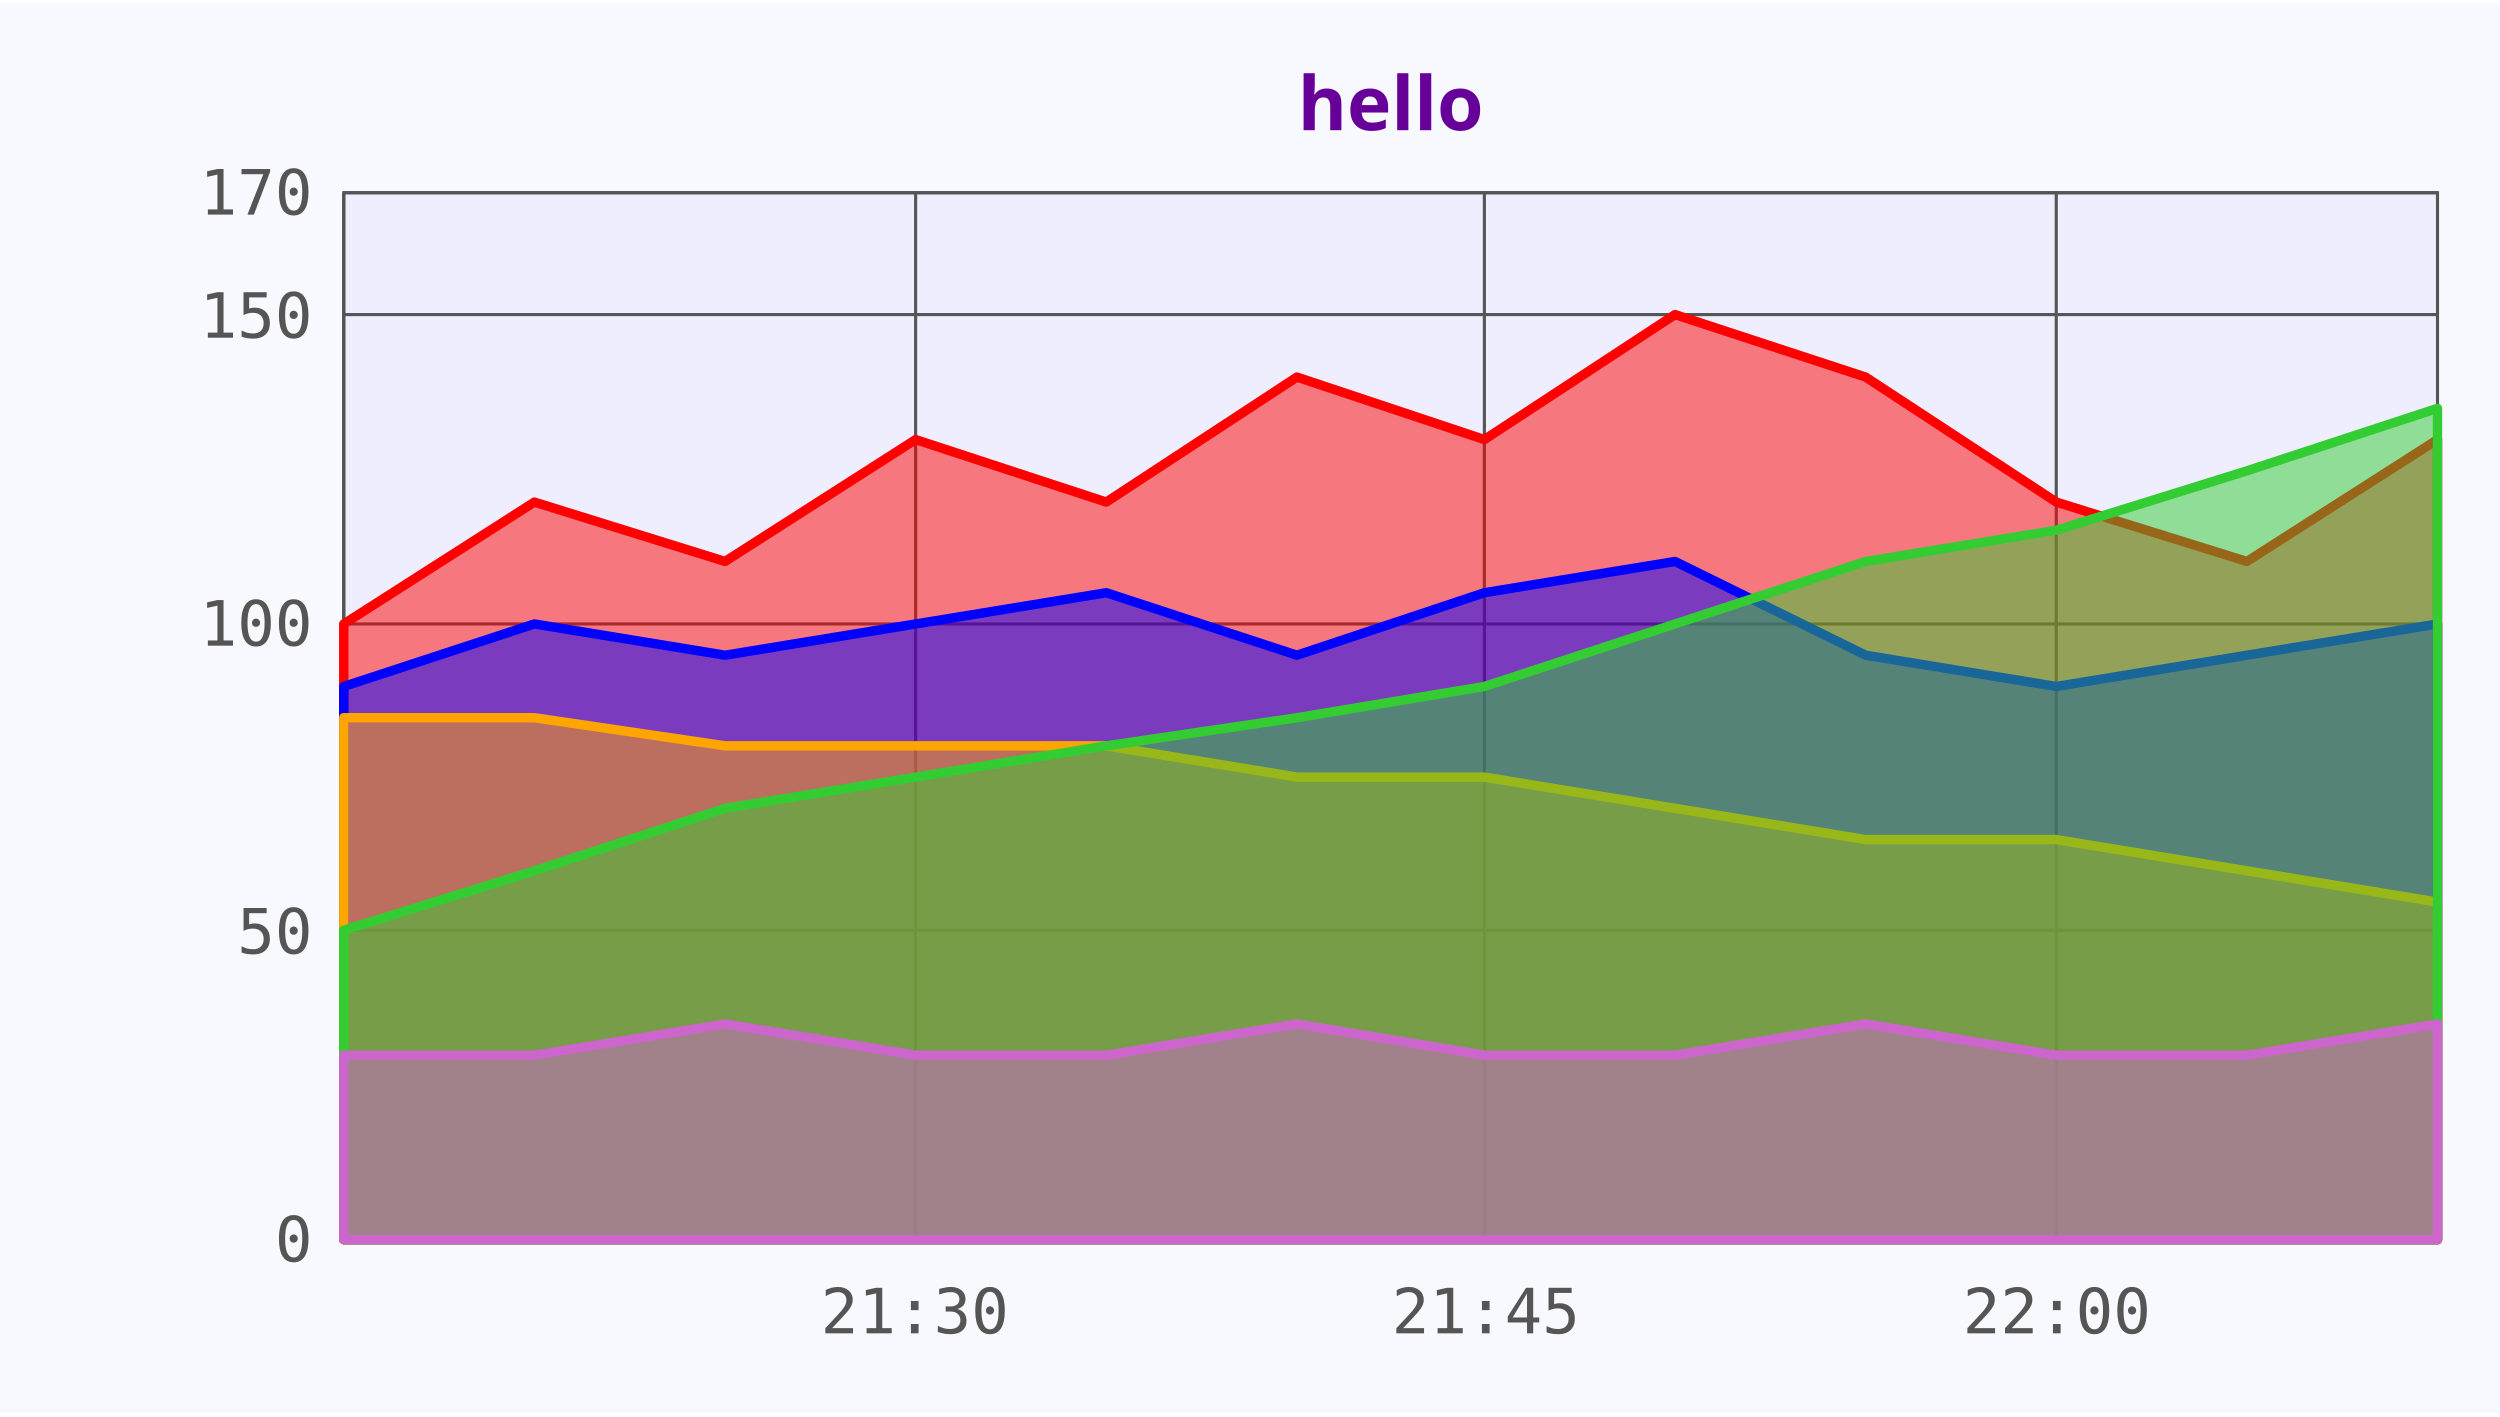
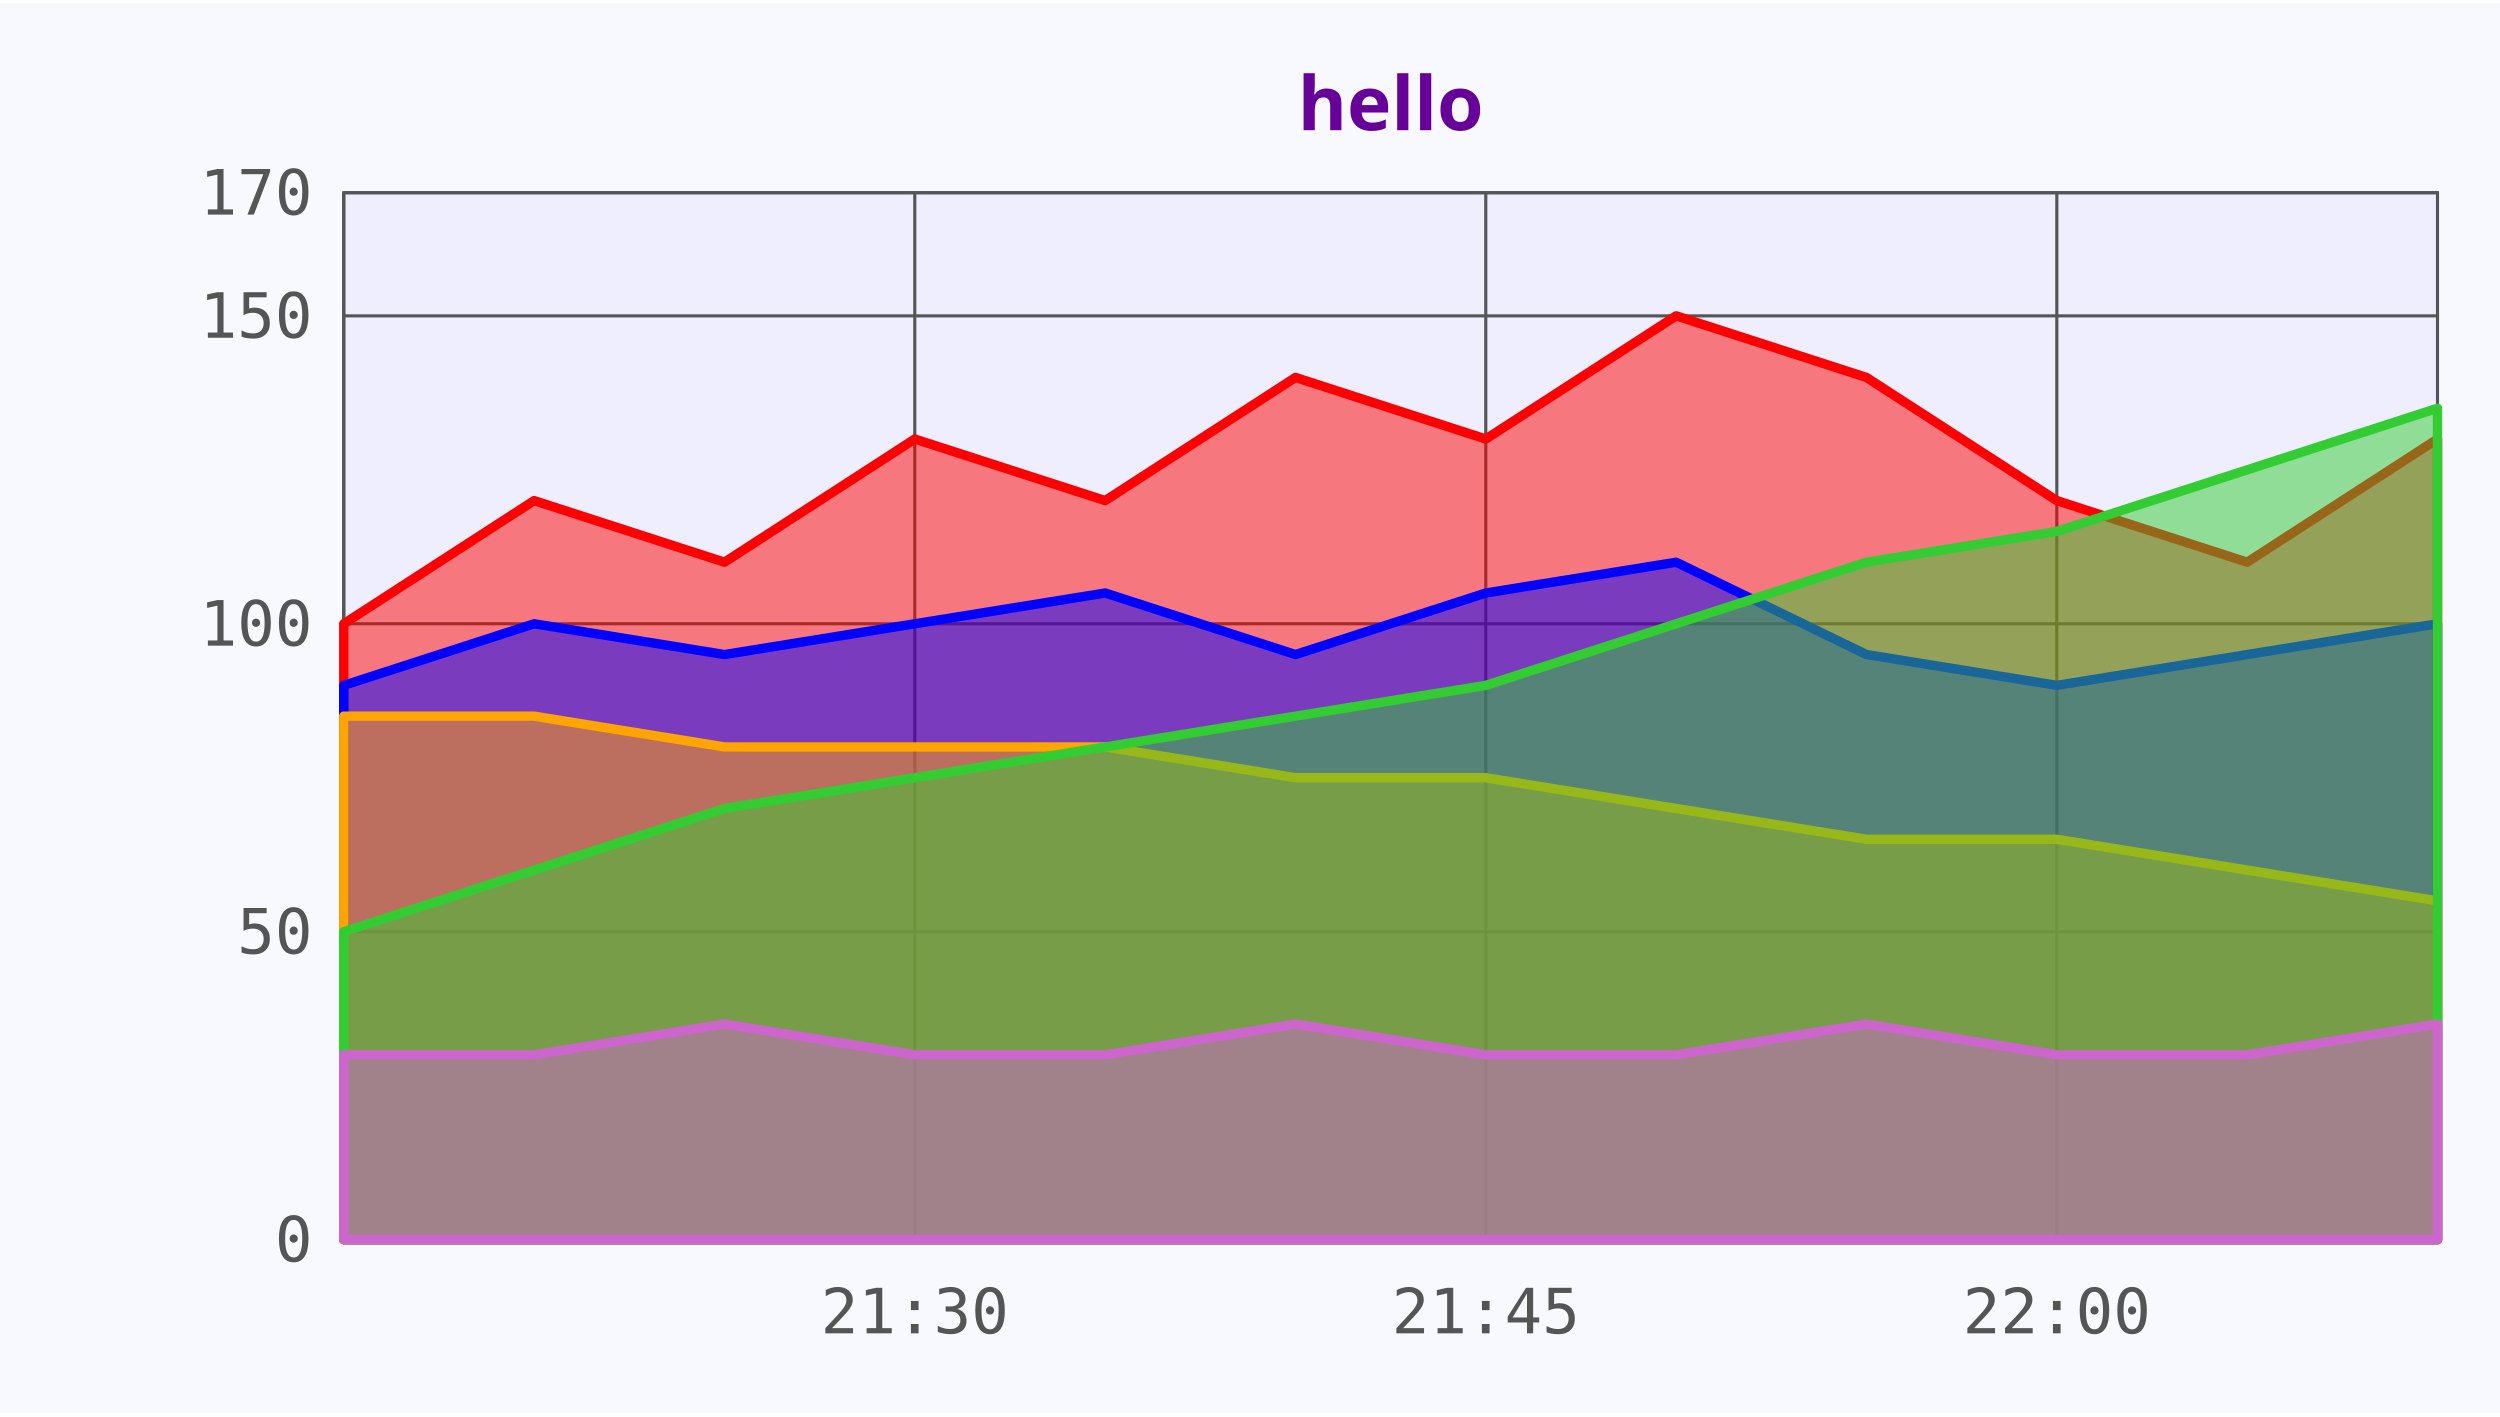
<svg xmlns="http://www.w3.org/2000/svg" width="120mm" height="68mm" viewBox="0 0 800 450" version="1.1">
  <rect x="0" y="0" width="800" height="450" stroke="#f8f8ff" fill="#f8f8ff" />
  <rect x="110" y="60" width="670" height="335" stroke="#555555" stroke-width="1" fill="#eeeeff" />
  <text x="445" y="40" font-family="sans-serif" font-size="24" font-weight="bold" fill="#660099" text-anchor="middle">hello</text>
  <text x="100" y="402" font-family="monospace" font-size="20" fill="#555555" text-anchor="end">0</text>
  <text x="100" y="67" font-family="monospace" font-size="20" fill="#555555" text-anchor="end">170</text>
-   <text x="100" y="303.471" font-family="monospace" font-size="20" fill="#555555" text-anchor="end">50</text>
-   <text x="100" y="204.941" font-family="monospace" font-size="20" fill="#555555" text-anchor="end">100</text>
-   <text x="100" y="106.412" font-family="monospace" font-size="20" fill="#555555" text-anchor="end">150</text>
+   <text x="100" y="303.47" font-family="monospace" font-size="20" fill="#555555" text-anchor="end">50</text>
+   <text x="100" y="204.94" font-family="monospace" font-size="20" fill="#555555" text-anchor="end">100</text>
+   <text x="100" y="106.41" font-family="monospace" font-size="20" fill="#555555" text-anchor="end">150</text>
  <path d="M 110 395 L 780 395" stroke="#555555" stroke-width="1" fill="none" />
  <path d="M 110 60 L 780 60" stroke="#555555" stroke-width="1" fill="none" />
-   <path d="M 110 296 L 780 296" stroke="#555555" stroke-width="1" fill="none" />
-   <path d="M 110 198 L 780 198" stroke="#555555" stroke-width="1" fill="none" />
-   <path d="M 110 99 L 780 99" stroke="#555555" stroke-width="1" fill="none" />
-   <text x="292.727" y="425" font-family="monospace" font-size="20" fill="#555555" text-anchor="middle">21:30</text>
-   <text x="475.455" y="425" font-family="monospace" font-size="20" fill="#555555" text-anchor="middle">21:45</text>
-   <text x="658.182" y="425" font-family="monospace" font-size="20" fill="#555555" text-anchor="middle">22:00</text>
+   <path d="M 110 296.47 L 780 296.47" stroke="#555555" stroke-width="1" fill="none" />
+   <path d="M 110 197.94 L 780 197.94" stroke="#555555" stroke-width="1" fill="none" />
+   <path d="M 110 99.41 L 780 99.41" stroke="#555555" stroke-width="1" fill="none" />
+   <text x="292.73" y="425" font-family="monospace" font-size="20" fill="#555555" text-anchor="middle">21:30</text>
+   <text x="475.45" y="425" font-family="monospace" font-size="20" fill="#555555" text-anchor="middle">21:45</text>
+   <text x="658.18" y="425" font-family="monospace" font-size="20" fill="#555555" text-anchor="middle">22:00</text>
  <path d="M 110 60 L 110 395" stroke="#555555" stroke-width="1" fill="none" />
-   <path d="M 293 60 L 293 395" stroke="#555555" stroke-width="1" fill="none" />
-   <path d="M 475 60 L 475 395" stroke="#555555" stroke-width="1" fill="none" />
-   <path d="M 658 60 L 658 395" stroke="#555555" stroke-width="1" fill="none" />
-   <path d="M 110 395 L 110 198 L 171 159 L 232 178 L 293 139 L 354 159 L 415 119 L 475 139 L 536 99 L 597 119 L 658 159 L 719 178 L 780 139 L 780 395 Z" stroke="red" stroke-width="3" stroke-linecap="round" stroke-linejoin="round" fill="red" fill-opacity="0.5" />
-   <path d="M 110 395 L 110 218 L 171 198 L 232 208 L 293 198 L 354 188 L 415 208 L 475 188 L 536 178 L 597 208 L 658 218 L 719 208 L 780 198 L 780 395 Z" stroke="blue" stroke-width="3" stroke-linecap="round" stroke-linejoin="round" fill="blue" fill-opacity="0.5" />
-   <path d="M 110 395 L 110 228 L 171 228 L 232 237 L 293 237 L 354 237 L 415 247 L 475 247 L 536 257 L 597 267 L 658 267 L 719 277 L 780 287 L 780 395 Z" stroke="orange" stroke-width="3" stroke-linecap="round" stroke-linejoin="round" fill="orange" fill-opacity="0.5" />
-   <path d="M 110 395 L 110 296 L 171 277 L 232 257 L 293 247 L 354 237 L 415 228 L 475 218 L 536 198 L 597 178 L 658 168 L 719 149 L 780 129 L 780 395 Z" stroke="#3c3" stroke-width="3" stroke-linecap="round" stroke-linejoin="round" fill="#3c3" fill-opacity="0.5" />
-   <path d="M 110 395 L 110 336 L 171 336 L 232 326 L 293 336 L 354 336 L 415 326 L 475 336 L 536 336 L 597 326 L 658 336 L 719 336 L 780 326 L 780 395 Z" stroke="#c6c" stroke-width="3" stroke-linecap="round" stroke-linejoin="round" fill="#c6c" fill-opacity="0.5" />
+   <path d="M 292.73 60 L 292.73 395" stroke="#555555" stroke-width="1" fill="none" />
+   <path d="M 475.45 60 L 475.45 395" stroke="#555555" stroke-width="1" fill="none" />
+   <path d="M 658.18 60 L 658.18 395" stroke="#555555" stroke-width="1" fill="none" />
+   <path d="M 110 395 L 110 197.94 L 170.91 158.53 L 231.82 178.24 L 292.73 138.82 L 353.64 158.53 L 414.55 119.12 L 475.45 138.82 L 536.36 99.41 L 597.27 119.12 L 658.18 158.53 L 719.09 178.24 L 780 138.82 L 780 395 Z" stroke="red" stroke-width="3" stroke-linecap="round" stroke-linejoin="round" fill="red" fill-opacity="0.5" />
+   <path d="M 110 395 L 110 217.65 L 170.91 197.94 L 231.82 207.79 L 292.73 197.94 L 353.64 188.09 L 414.55 207.79 L 475.45 188.09 L 536.36 178.24 L 597.27 207.79 L 658.18 217.65 L 719.09 207.79 L 780 197.94 L 780 395 Z" stroke="blue" stroke-width="3" stroke-linecap="round" stroke-linejoin="round" fill="blue" fill-opacity="0.5" />
+   <path d="M 110 395 L 110 227.5 L 170.91 227.5 L 231.82 237.35 L 292.73 237.35 L 353.64 237.35 L 414.55 247.21 L 475.45 247.21 L 536.36 257.06 L 597.27 266.91 L 658.18 266.91 L 719.09 276.76 L 780 286.62 L 780 395 Z" stroke="orange" stroke-width="3" stroke-linecap="round" stroke-linejoin="round" fill="orange" fill-opacity="0.5" />
+   <path d="M 110 395 L 110 296.47 L 170.91 276.76 L 231.82 257.06 L 292.73 247.21 L 353.64 237.35 L 414.55 227.5 L 475.45 217.65 L 536.36 197.94 L 597.27 178.24 L 658.18 168.38 L 719.09 148.68 L 780 128.97 L 780 395 Z" stroke="#3c3" stroke-width="3" stroke-linecap="round" stroke-linejoin="round" fill="#3c3" fill-opacity="0.5" />
+   <path d="M 110 395 L 110 335.88 L 170.91 335.88 L 231.82 326.03 L 292.73 335.88 L 353.64 335.88 L 414.55 326.03 L 475.45 335.88 L 536.36 335.88 L 597.27 326.03 L 658.18 335.88 L 719.09 335.88 L 780 326.03 L 780 395 Z" stroke="#c6c" stroke-width="3" stroke-linecap="round" stroke-linejoin="round" fill="#c6c" fill-opacity="0.5" />
</svg>
